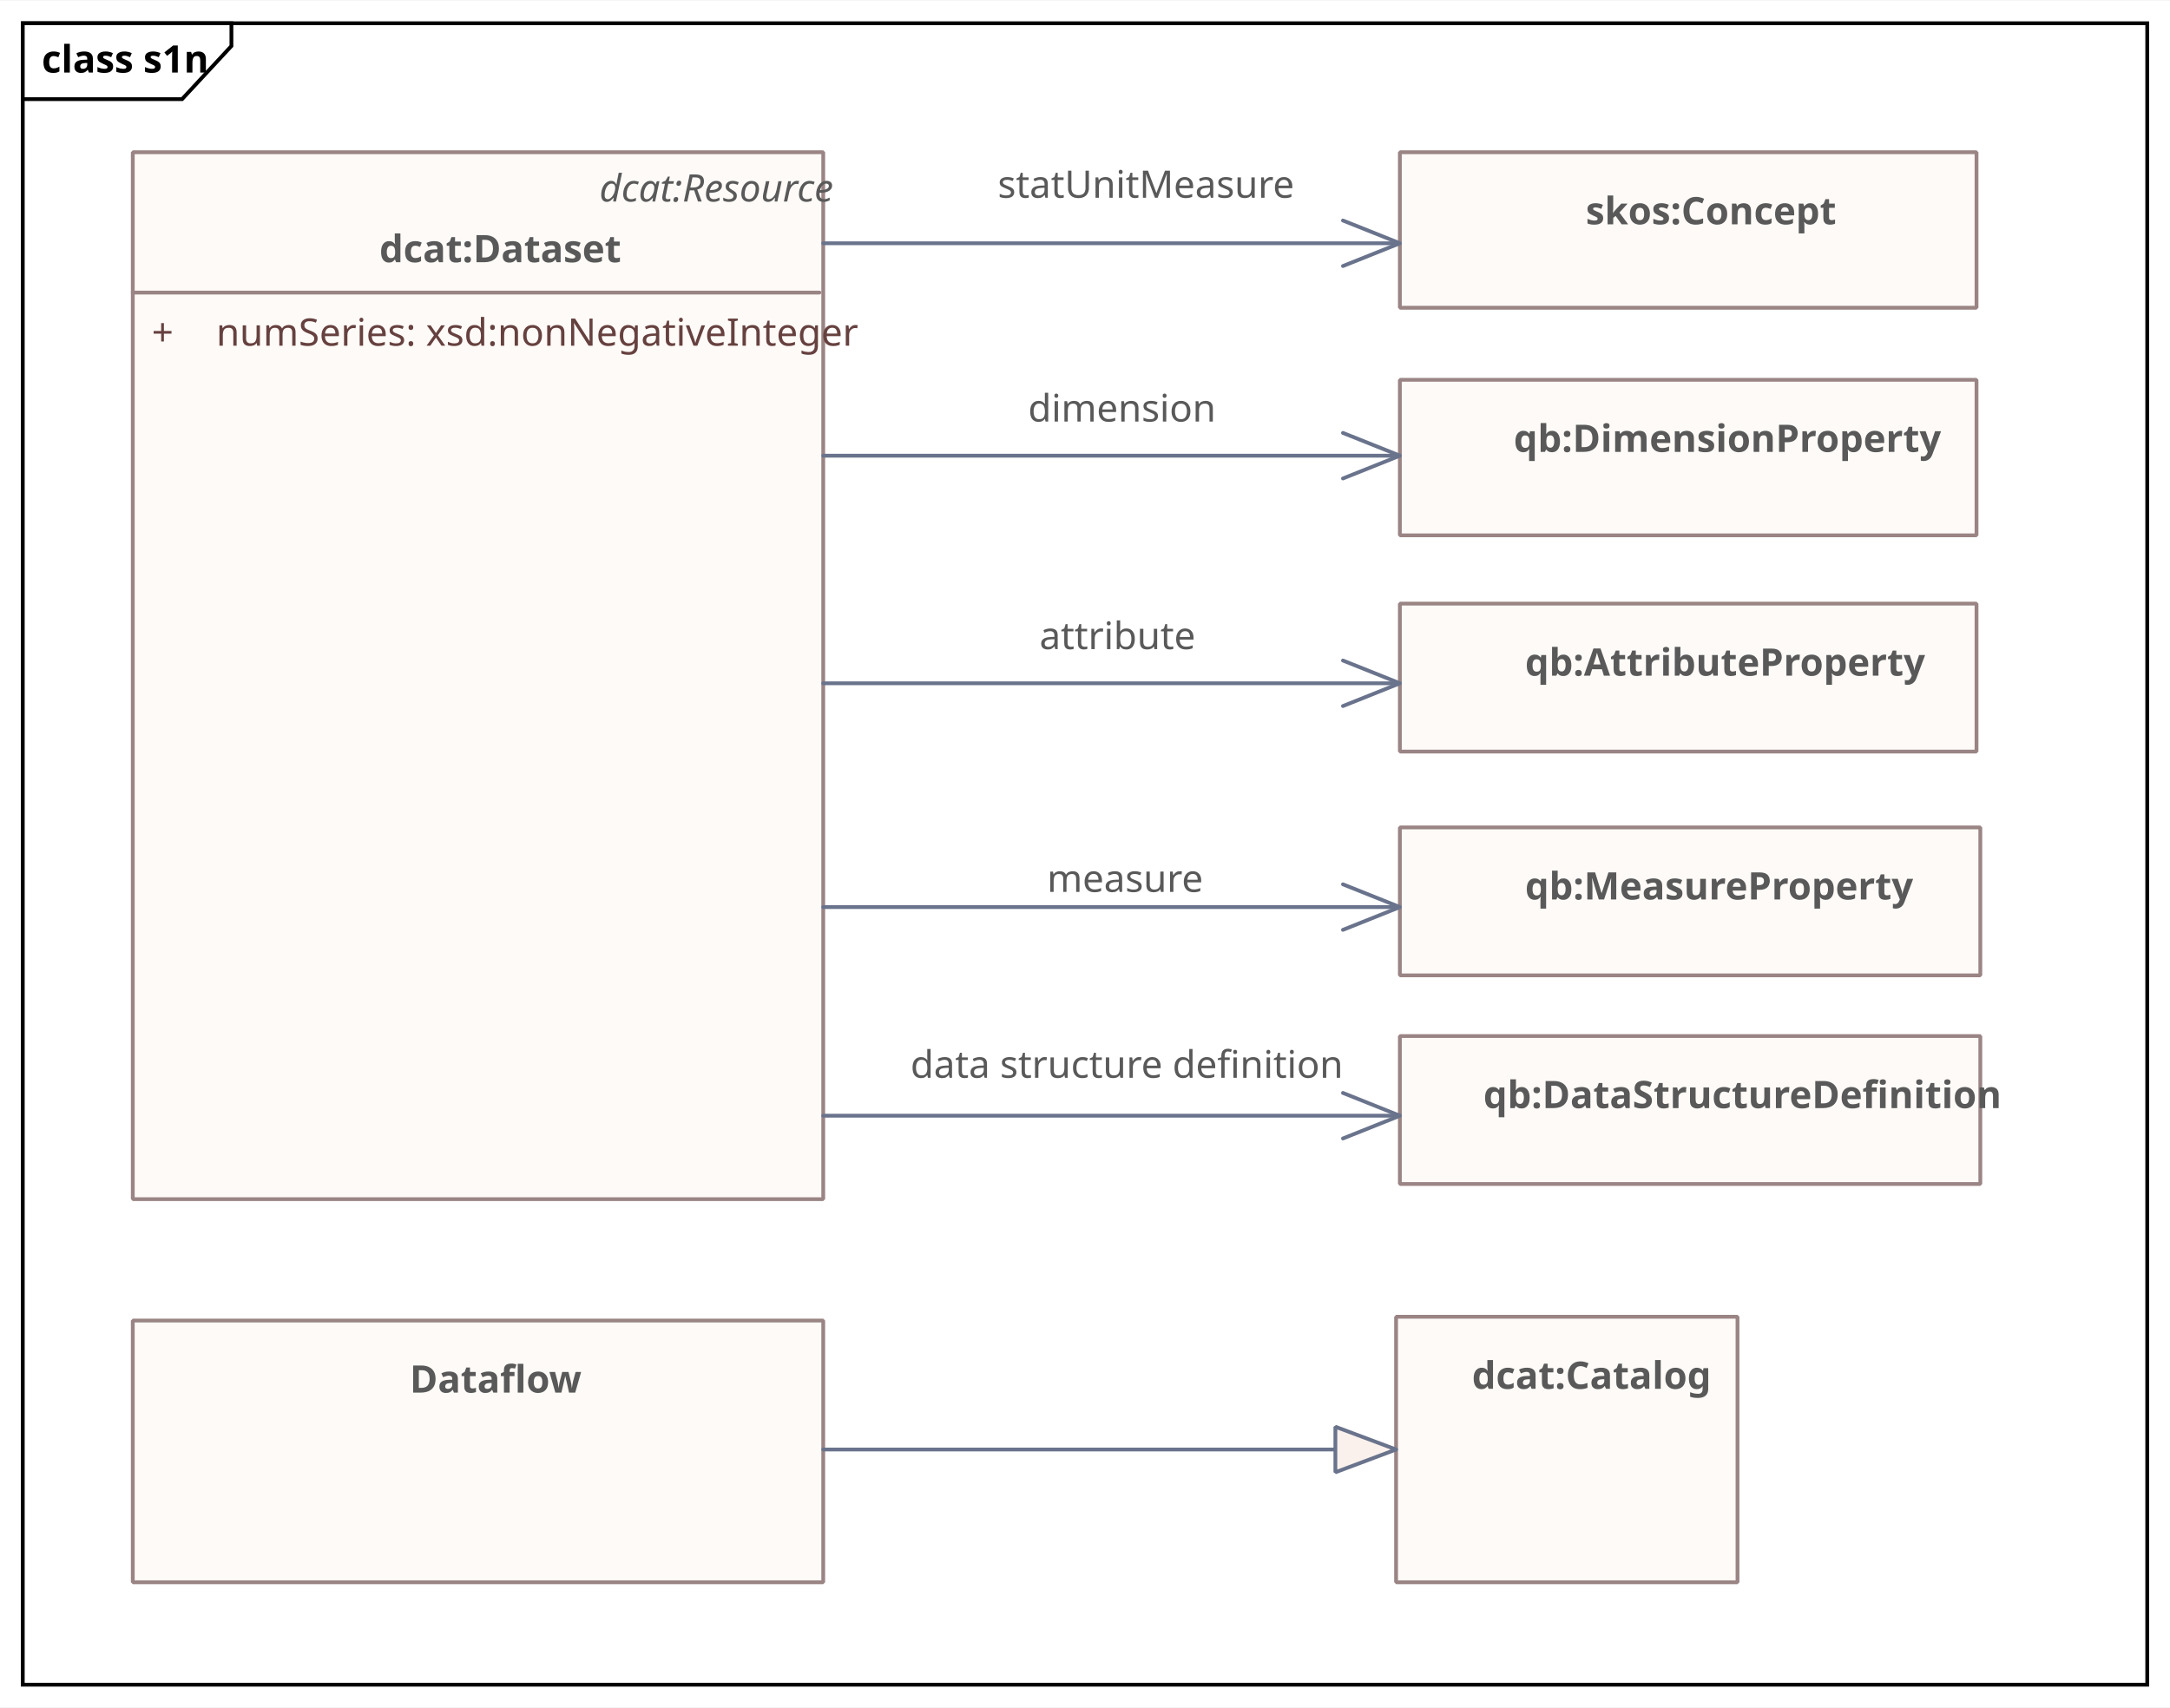
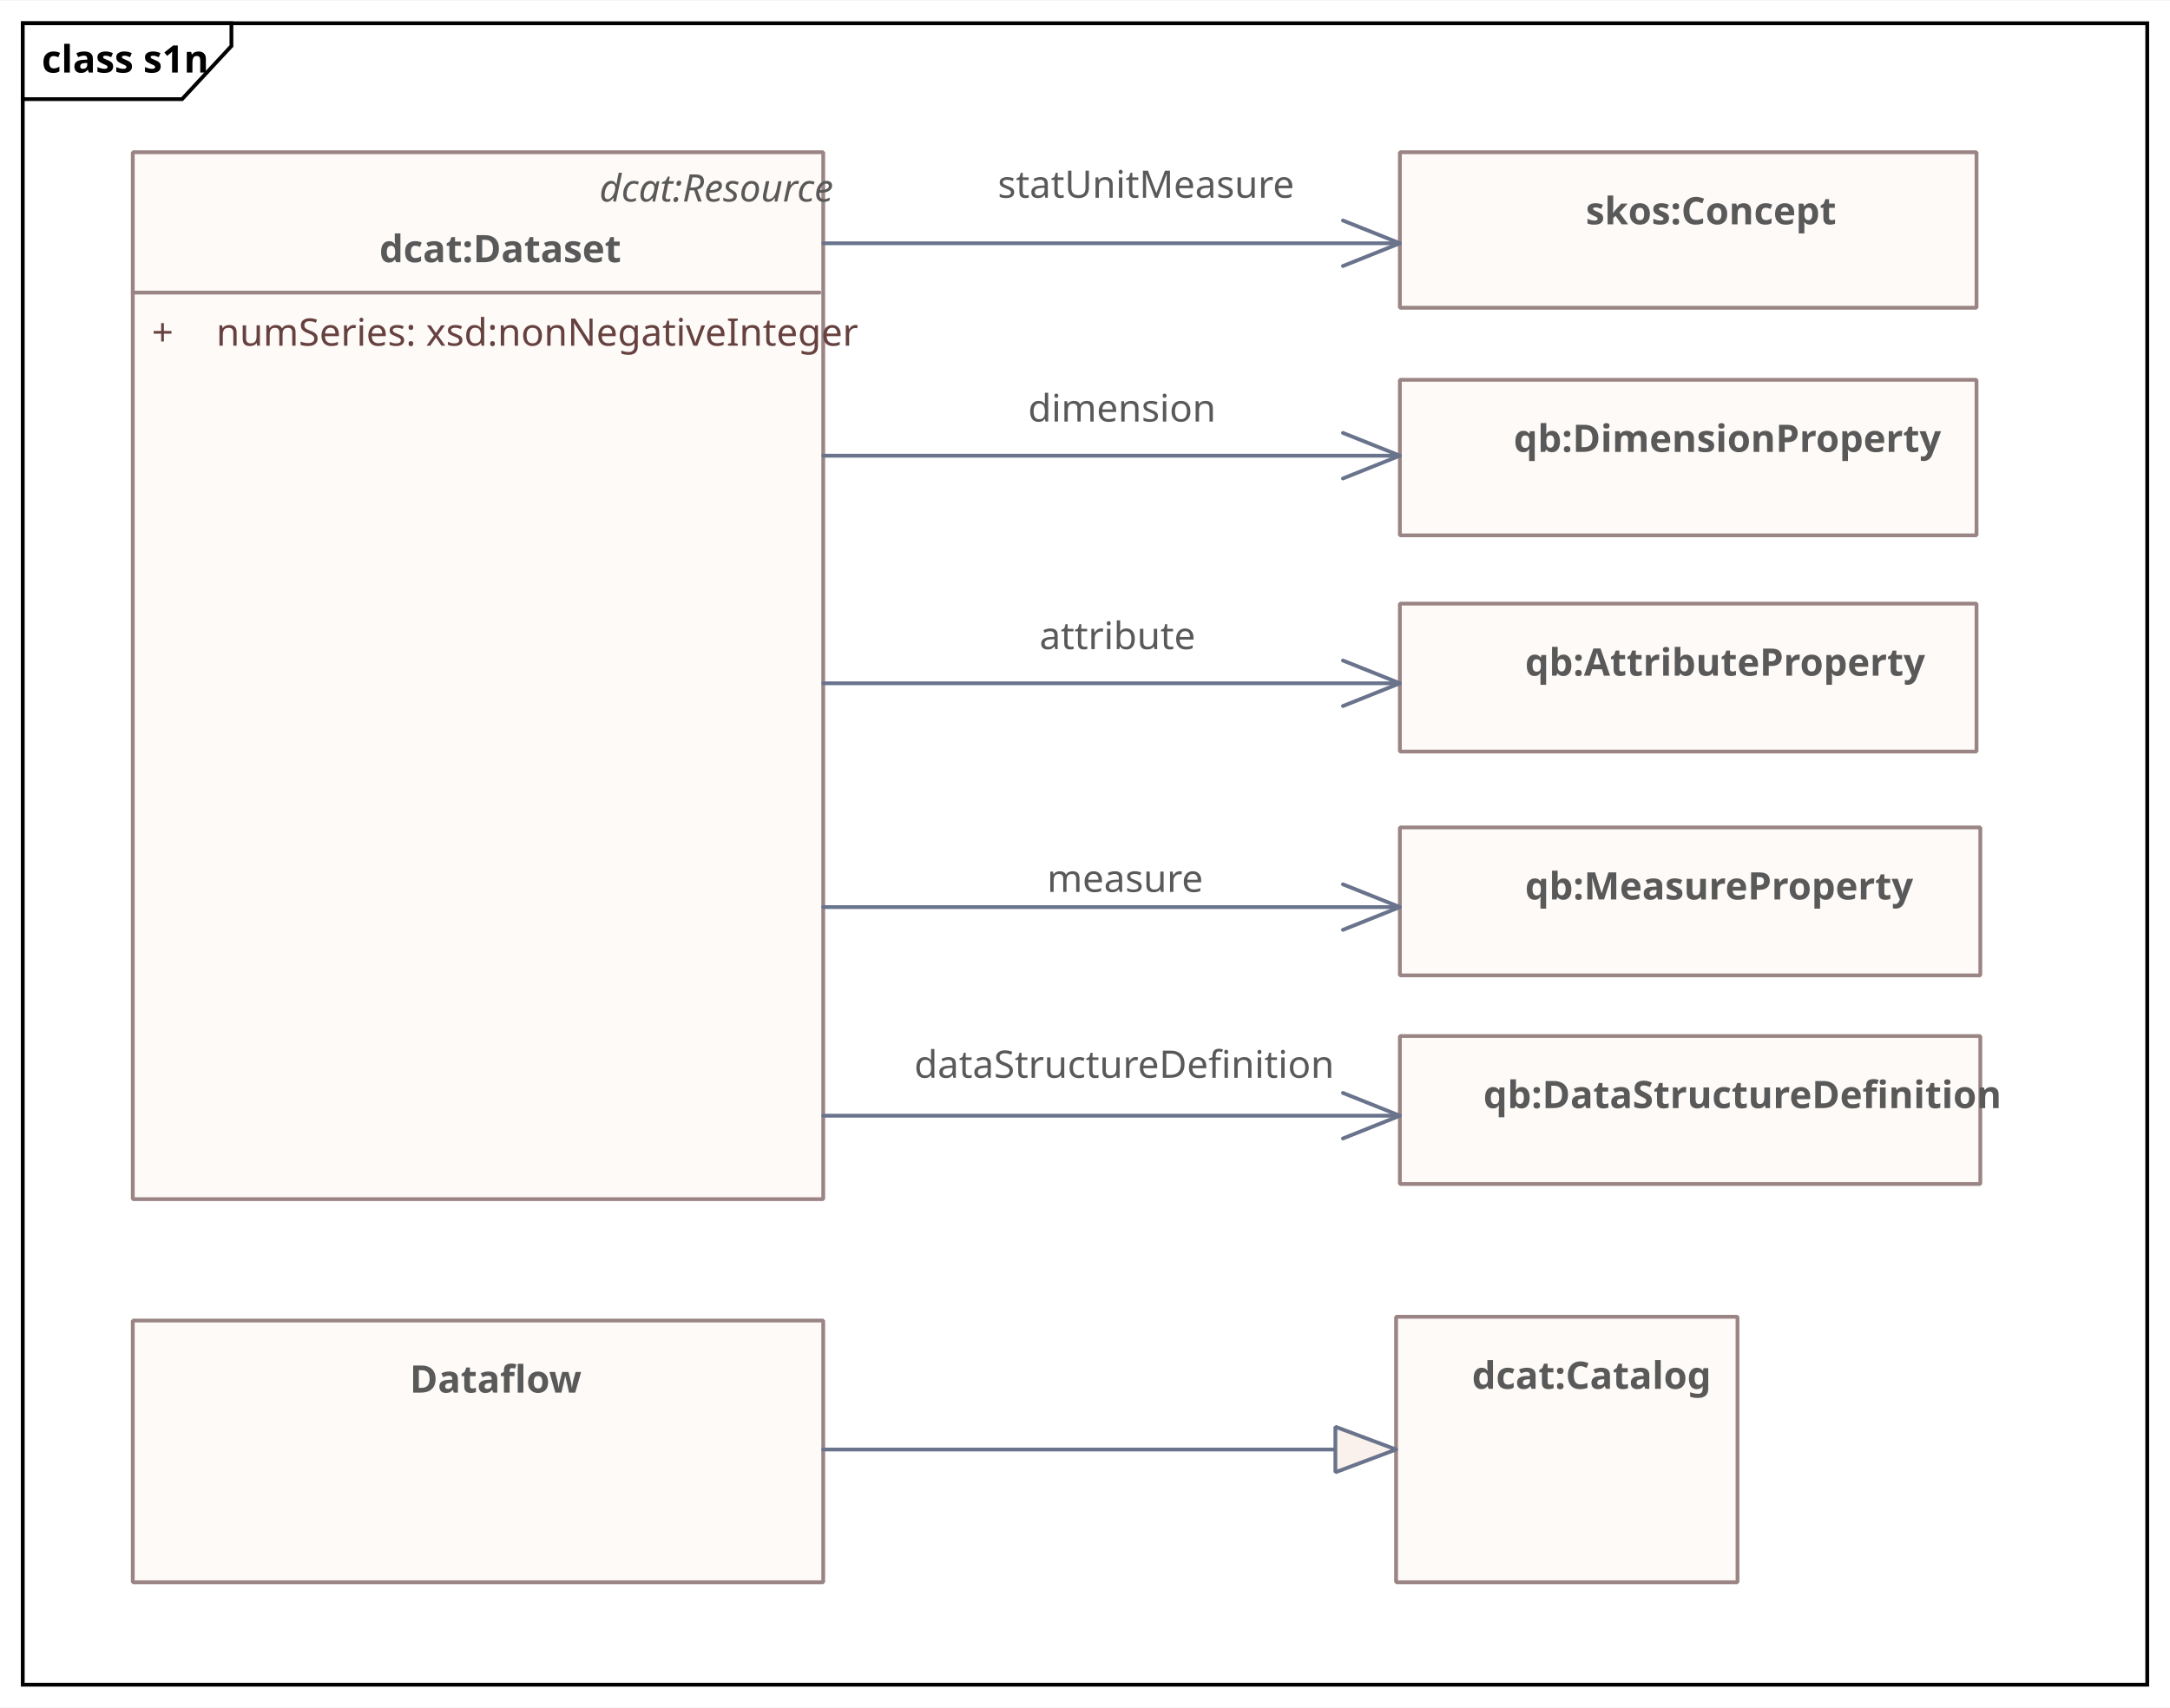
<svg xmlns="http://www.w3.org/2000/svg" width="15.13cm" height="11.91cm" viewBox="0 0 572 450">
  <defs>
    <style>
@media (prefers-color-scheme: dark) {
  svg {
    background-color: #1e1e1e;
  }
  
  /* Background */
  g &gt; rect[width="2139"] {
    fill: #1e1e1e !important;
  }
  
  /* Map original colors to dark mode alternatives */
  /* #FDFAF7 (cream/beige) → dark tan */
  g[style*="fill:#FDFAF7"] {
    fill: #3d3530 !important;
  }
  
  polygon[style*="fill:#FDFAF7"] {
    fill: #3d3530 !important;
  }
  
  /* #DCF8F0 (cyan/turquoise) → dark teal */
  g[style*="fill:#DCF8F0"] {
    fill: #1a4a45 !important;
  }
  
  polygon[style*="fill:#DCF8F0"] {
    fill: #1a4a45 !important;
  }
  
  path[style*="fill:#DCF8F0"] {
    fill: #1a4a45 !important;
  }
  
  /* #FAF1EC (pinkish/cream) → dark burgundy/rust */
  g[style*="fill:#FAF1EC"] {
    fill: #3d2a24 !important;
  }
  
  polygon[style*="fill:#FAF1EC"] {
    fill: #3d2a24 !important;
  }
  
  /* #FAF9E6 (light yellowish cream) → dark olive/tan */
  g[style*="fill:#FAF9E6"] {
    fill: #2d281f !important;
  }
  
  polygon[style*="fill:#FAF9E6"] {
    fill: #2d281f !important;
  }
  
  g[style*="fill:#FFFFFF"][style*="fill-opacity:1"] {
    fill: #1e1e1e !important;
  }
  
  polygon[style*="fill:#FFFFFF"][style*="fill-opacity:1"] {
    fill: #1e1e1e !important;
  }
  
  /* ALL text elements - light text (default for most) */
  text {
    fill: #f0f0f0 !important;
  }
  
  /* Mandatory text (from #595959) - light gray */
  g[style*="fill:#595959"] text {
    fill: #d0d0d0 !important;
  }
  
  /* Regular attributes (from #66413F) - slightly less bright gray */
  g[style*="fill:#66413F"] text {
    fill: #b8b8b8 !important;
  }
  
  /* Map stroke colors to dark mode alternatives */
  /* #9A8484 (taupe) → lighter taupe */
  g[style*="stroke:#9A8484"] {
    stroke: #c8a89f !important;
  }
  
  path[style*="stroke:#9A8484"] {
    stroke: #c8a89f !important;
  }
  
  /* #577AC1 (blue) → lighter blue */
  g[style*="stroke:#577AC1"] {
    stroke: #7fa3e8 !important;
  }
  
  path[style*="stroke:#577AC1"] {
    stroke: #7fa3e8 !important;
  }
  
  /* #8C8C8C (gray) → lighter gray */
  g[style*="stroke:#8C8C8C"] {
    stroke: #a8a8a8 !important;
  }
  
  path[style*="stroke:#8C8C8C"] {
    stroke: #a8a8a8 !important;
  }
  
  /* #69738C (blue-gray) → lighter blue-gray */
  g[style*="stroke:#69738C"] {
    stroke: #8a96b8 !important;
  }
  
  path[style*="stroke:#69738C"] {
    stroke: #8a96b8 !important;
  }
  
  /* Black strokes → dark gray */
  g[style*="stroke:#000000"][style*="stroke-opacity:1"] {
    stroke: #707070 !important;
  }
  
  path[style*="stroke:#000000"][style*="fill-opacity:0"] {
    stroke: #707070 !important;
  }
}
</style>
  </defs>
  <g style="fill:#FFFFFF;fill-opacity:1.00;">
    <rect x="0" y="0" width="572" height="450" shape-rendering="auto" />
  </g>
  <g style="stroke-width:1;stroke-linecap:square;stroke-linejoin:miter; fill:#000000;fill-opacity:0.00; stroke:#000000; stroke-opacity:1.00;">
    <path d="M 6 6 L 6 444 L 566 444 L 566 6 L 6 6" shape-rendering="auto" />
  </g>
  <g style="stroke-width:1;stroke-linecap:square;stroke-linejoin:miter; fill:#FFFFFF;fill-opacity:1.00; stroke:#000000; stroke-opacity:1.00;">
    <polygon points="6 26 48 26 61 12 61 6 6 6 6 26" shape-rendering="auto" style="fill-rule:evenodd;" />
  </g>
  <g style="stroke-width:1;stroke-linecap:square;stroke-linejoin:miter; fill:#000000;fill-opacity:1.00; stroke:#000000; stroke-opacity:0.00;">
    <text x="11.00" y="19.00" textLength="35" style="font-family:Calibri; font-weight:700; font-style:normal; font-size:10px; fill:#000000;fill-opacity:1.00; stroke:#000000; stroke-opacity:0.00; stroke-width:0; white-space: pre;" xml:space="preserve" transform="rotate(-0.00 11.00 19.00)">class s1n</text>
  </g>
  <g style="stroke-width:1;stroke-linecap:round;stroke-linejoin:bevel; fill:#FDFAF7;fill-opacity:1.00; stroke:#9A8484; stroke-opacity:1.00;">
    <rect x="369" y="159" width="152" height="39" rx="0.00" shape-rendering="auto" />
  </g>
  <g style="stroke-width:1;stroke-linecap:round;stroke-linejoin:bevel; fill:#595959;fill-opacity:1.00; stroke:#000000; stroke-opacity:0.00;">
    <text x="402.00" y="178.00" textLength="85" style="font-family:Calibri; font-weight:700; font-style:normal; font-size:10px; fill:#595959;fill-opacity:1.00; stroke:#000000; stroke-opacity:0.00; stroke-width:0; white-space: pre;" xml:space="preserve" transform="rotate(-0.00 402.00 178.00)">qb:AttributeProperty</text>
  </g>
  <g style="stroke-width:1;stroke-linecap:round;stroke-linejoin:bevel; fill:#FDFAF7;fill-opacity:1.00; stroke:#9A8484; stroke-opacity:1.00;">
    <rect x="369" y="100" width="152" height="41" rx="0.00" shape-rendering="auto" />
  </g>
  <g style="stroke-width:1;stroke-linecap:round;stroke-linejoin:bevel; fill:#595959;fill-opacity:1.00; stroke:#000000; stroke-opacity:0.00;">
    <text x="399.00" y="119.00" textLength="91" style="font-family:Calibri; font-weight:700; font-style:normal; font-size:10px; fill:#595959;fill-opacity:1.00; stroke:#000000; stroke-opacity:0.00; stroke-width:0; white-space: pre;" xml:space="preserve" transform="rotate(-0.00 399.00 119.00)">qb:DimensionProperty</text>
  </g>
  <g style="stroke-width:1;stroke-linecap:round;stroke-linejoin:bevel; fill:#FDFAF7;fill-opacity:1.00; stroke:#9A8484; stroke-opacity:1.00;">
    <rect x="369" y="40" width="152" height="41" rx="0.00" shape-rendering="auto" />
  </g>
  <g style="stroke-width:1;stroke-linecap:round;stroke-linejoin:bevel; fill:#595959;fill-opacity:1.00; stroke:#000000; stroke-opacity:0.00;">
    <text x="418.00" y="59.00" textLength="53" style="font-family:Calibri; font-weight:700; font-style:normal; font-size:10px; fill:#595959;fill-opacity:1.00; stroke:#000000; stroke-opacity:0.00; stroke-width:0; white-space: pre;" xml:space="preserve" transform="rotate(-0.00 418.00 59.00)">skos:Concept</text>
  </g>
  <g style="stroke-width:1;stroke-linecap:round;stroke-linejoin:bevel; fill:#FDFAF7;fill-opacity:1.00; stroke:#9A8484; stroke-opacity:1.00;">
    <rect x="369" y="218" width="153" height="39" rx="0.00" shape-rendering="auto" />
  </g>
  <g style="stroke-width:1;stroke-linecap:round;stroke-linejoin:bevel; fill:#595959;fill-opacity:1.00; stroke:#000000; stroke-opacity:0.00;">
    <text x="402.00" y="237.00" textLength="86" style="font-family:Calibri; font-weight:700; font-style:normal; font-size:10px; fill:#595959;fill-opacity:1.00; stroke:#000000; stroke-opacity:0.00; stroke-width:0; white-space: pre;" xml:space="preserve" transform="rotate(-0.00 402.00 237.00)">qb:MeasureProperty</text>
  </g>
  <g style="stroke-width:1;stroke-linecap:round;stroke-linejoin:bevel; fill:#FDFAF7;fill-opacity:1.00; stroke:#9A8484; stroke-opacity:1.00;">
    <rect x="369" y="273" width="153" height="39" rx="0.00" shape-rendering="auto" />
  </g>
  <g style="stroke-width:1;stroke-linecap:round;stroke-linejoin:bevel; fill:#595959;fill-opacity:1.00; stroke:#000000; stroke-opacity:0.00;">
    <text x="391.00" y="292.00" textLength="108" style="font-family:Calibri; font-weight:700; font-style:normal; font-size:10px; fill:#595959;fill-opacity:1.00; stroke:#000000; stroke-opacity:0.00; stroke-width:0; white-space: pre;" xml:space="preserve" transform="rotate(-0.00 391.00 292.00)">qb:DataStructureDefinition</text>
  </g>
  <g style="stroke-width:1;stroke-linecap:round;stroke-linejoin:bevel; fill:#FDFAF7;fill-opacity:1.00; stroke:#9A8484; stroke-opacity:1.00;">
    <rect x="368" y="347" width="90" height="70" rx="0.00" shape-rendering="auto" />
  </g>
  <g style="stroke-width:1;stroke-linecap:round;stroke-linejoin:bevel; fill:#595959;fill-opacity:1.00; stroke:#000000; stroke-opacity:0.00;">
    <text x="388.00" y="366.00" textLength="50" style="font-family:Calibri; font-weight:700; font-style:normal; font-size:10px; fill:#595959;fill-opacity:1.00; stroke:#000000; stroke-opacity:0.00; stroke-width:0; white-space: pre;" xml:space="preserve" transform="rotate(-0.00 388.00 366.00)">dcat:Catalog</text>
  </g>
  <g style="stroke-width:1;stroke-linecap:round;stroke-linejoin:bevel; fill:#FDFAF7;fill-opacity:1.00; stroke:#9A8484; stroke-opacity:1.00;">
    <rect x="35" y="348" width="182" height="69" rx="0.00" shape-rendering="auto" />
  </g>
  <g style="stroke-width:1;stroke-linecap:round;stroke-linejoin:bevel; fill:#595959;fill-opacity:1.00; stroke:#000000; stroke-opacity:0.00;">
    <text x="108.00" y="367.00" textLength="36" style="font-family:Calibri; font-weight:700; font-style:normal; font-size:10px; fill:#595959;fill-opacity:1.00; stroke:#000000; stroke-opacity:0.00; stroke-width:0; white-space: pre;" xml:space="preserve" transform="rotate(-0.00 108.00 367.00)">Dataflow</text>
  </g>
  <g style="stroke-width:1;stroke-linecap:round;stroke-linejoin:bevel; fill:#FDFAF7;fill-opacity:1.00; stroke:#9A8484; stroke-opacity:1.00;">
    <rect x="35" y="40" width="182" height="276" rx="0.00" shape-rendering="auto" />
  </g>
  <g style="stroke-width:1;stroke-linecap:round;stroke-linejoin:bevel; fill:#595959;fill-opacity:1.00; stroke:#000000; stroke-opacity:0.00;">
    <text x="158.00" y="53.00" textLength="56" style="font-family:Calibri; font-weight:0; font-style:italic; font-size:10px; fill:#595959;fill-opacity:1.00; stroke:#000000; stroke-opacity:0.00; stroke-width:0; white-space: pre;" xml:space="preserve" transform="rotate(-0.00 158.00 53.00)">dcat:Resource</text>
    <text x="100.00" y="69.00" textLength="51" style="font-family:Calibri; font-weight:700; font-style:normal; font-size:10px; fill:#595959;fill-opacity:1.00; stroke:#000000; stroke-opacity:0.00; stroke-width:0; white-space: pre;" xml:space="preserve" transform="rotate(-0.00 100.00 69.00)">dcat:Dataset</text>
  </g>
  <g style="stroke-width:1;stroke-linecap:round;stroke-linejoin:bevel; fill:#000000;fill-opacity:0.00; stroke:#9A8484; stroke-opacity:1.00;">
    <path d="M 35 77 L 216 77" shape-rendering="auto" />
  </g>
  <g style="stroke-width:1;stroke-linecap:round;stroke-linejoin:bevel; fill:#66413F;fill-opacity:1.00; stroke:#000000; stroke-opacity:0.00;">
    <text x="40.00" y="91.00" textLength="7" style="font-family:Calibri; font-weight:0; font-style:normal; font-size:10px; fill:#66413F;fill-opacity:1.00; stroke:#000000; stroke-opacity:0.00; stroke-width:0; white-space: pre;" xml:space="preserve" transform="rotate(-0.00 40.00 91.00)">+ </text>
    <text x="57.00" y="91.00" textLength="143" style="font-family:Calibri; font-weight:0; font-style:normal; font-size:10px; fill:#66413F;fill-opacity:1.00; stroke:#000000; stroke-opacity:0.00; stroke-width:0; white-space: pre;" xml:space="preserve" transform="rotate(-0.00 57.00 91.00)">numSeries: xsd:nonNegativeInteger</text>
  </g>
  <g style="stroke-width:1;stroke-linecap:round;stroke-linejoin:bevel; fill:#000000;fill-opacity:0.00; stroke:#69738C; stroke-opacity:1.00;">
    <path d="M 217 382 L 368 382" shape-rendering="auto" />
  </g>
  <g style="stroke-width:1;stroke-linecap:round;stroke-linejoin:bevel; fill:#FAF1EC;fill-opacity:1.00; stroke:#69738C; stroke-opacity:1.00;">
    <polygon points="352 388 352 376 368 382" shape-rendering="auto" style="fill-rule:evenodd;" />
  </g>
  <g style="stroke-width:1;stroke-linecap:round;stroke-linejoin:bevel; fill:#000000;fill-opacity:0.00; stroke:#69738C; stroke-opacity:1.00;">
    <path d="M 217 294 L 369 294" shape-rendering="auto" />
    <path d="M 354 300 L 369 294 L 354 288" shape-rendering="auto" />
    <path d="M 217 239 L 369 239" shape-rendering="auto" />
    <path d="M 354 245 L 369 239 L 354 233" shape-rendering="auto" />
    <path d="M 217 180 L 369 180" shape-rendering="auto" />
    <path d="M 354 186 L 369 180 L 354 174" shape-rendering="auto" />
    <path d="M 217 120 L 369 120" shape-rendering="auto" />
    <path d="M 354 126 L 369 120 L 354 114" shape-rendering="auto" />
    <path d="M 217 64 L 369 64" shape-rendering="auto" />
    <path d="M 354 70 L 369 64 L 354 58" shape-rendering="auto" />
  </g>
  <g style="stroke-width:1;stroke-linecap:round;stroke-linejoin:bevel; fill:#595959;fill-opacity:1.00; stroke:#000000; stroke-opacity:0.00;">
-     <text x="240.00" y="284.00" textLength="94" style="font-family:Calibri; font-weight:0; font-style:normal; font-size:10px; fill:#595959;fill-opacity:1.00; stroke:#000000; stroke-opacity:0.00; stroke-width:0; white-space: pre;" xml:space="preserve" transform="rotate(-0.00 240.00 284.00)">data structure definition</text>
+     <text x="241.00" y="284.00" textLength="92" style="font-family:Calibri; font-weight:0; font-style:normal; font-size:10px; fill:#595959;fill-opacity:1.00; stroke:#000000; stroke-opacity:0.00; stroke-width:0; white-space: pre;" xml:space="preserve" transform="rotate(-0.00 241.00 284.00)">dataStructureDefinition</text>
+     <text x="274.00" y="171.00" textLength="34" style="font-family:Calibri; font-weight:0; font-style:normal; font-size:10px; fill:#595959;fill-opacity:1.00; stroke:#000000; stroke-opacity:0.00; stroke-width:0; white-space: pre;" xml:space="preserve" transform="rotate(-0.00 274.00 171.00)">attribute</text>
+     <text x="276.00" y="235.00" textLength="35" style="font-family:Calibri; font-weight:0; font-style:normal; font-size:10px; fill:#595959;fill-opacity:1.00; stroke:#000000; stroke-opacity:0.00; stroke-width:0; white-space: pre;" xml:space="preserve" transform="rotate(-0.00 276.00 235.00)">measure</text>
    <text x="263.00" y="52.00" textLength="67" style="font-family:Calibri; font-weight:0; font-style:normal; font-size:10px; fill:#595959;fill-opacity:1.00; stroke:#000000; stroke-opacity:0.00; stroke-width:0; white-space: pre;" xml:space="preserve" transform="rotate(-0.00 263.00 52.00)">statUnitMeasure</text>
-     <text x="276.00" y="235.00" textLength="35" style="font-family:Calibri; font-weight:0; font-style:normal; font-size:10px; fill:#595959;fill-opacity:1.00; stroke:#000000; stroke-opacity:0.00; stroke-width:0; white-space: pre;" xml:space="preserve" transform="rotate(-0.00 276.00 235.00)">measure</text>
-     <text x="274.00" y="171.00" textLength="34" style="font-family:Calibri; font-weight:0; font-style:normal; font-size:10px; fill:#595959;fill-opacity:1.00; stroke:#000000; stroke-opacity:0.00; stroke-width:0; white-space: pre;" xml:space="preserve" transform="rotate(-0.00 274.00 171.00)">attribute</text>
    <text x="271.00" y="111.00" textLength="41" style="font-family:Calibri; font-weight:0; font-style:normal; font-size:10px; fill:#595959;fill-opacity:1.00; stroke:#000000; stroke-opacity:0.00; stroke-width:0; white-space: pre;" xml:space="preserve" transform="rotate(-0.00 271.00 111.00)">dimension</text>
  </g>
</svg>
